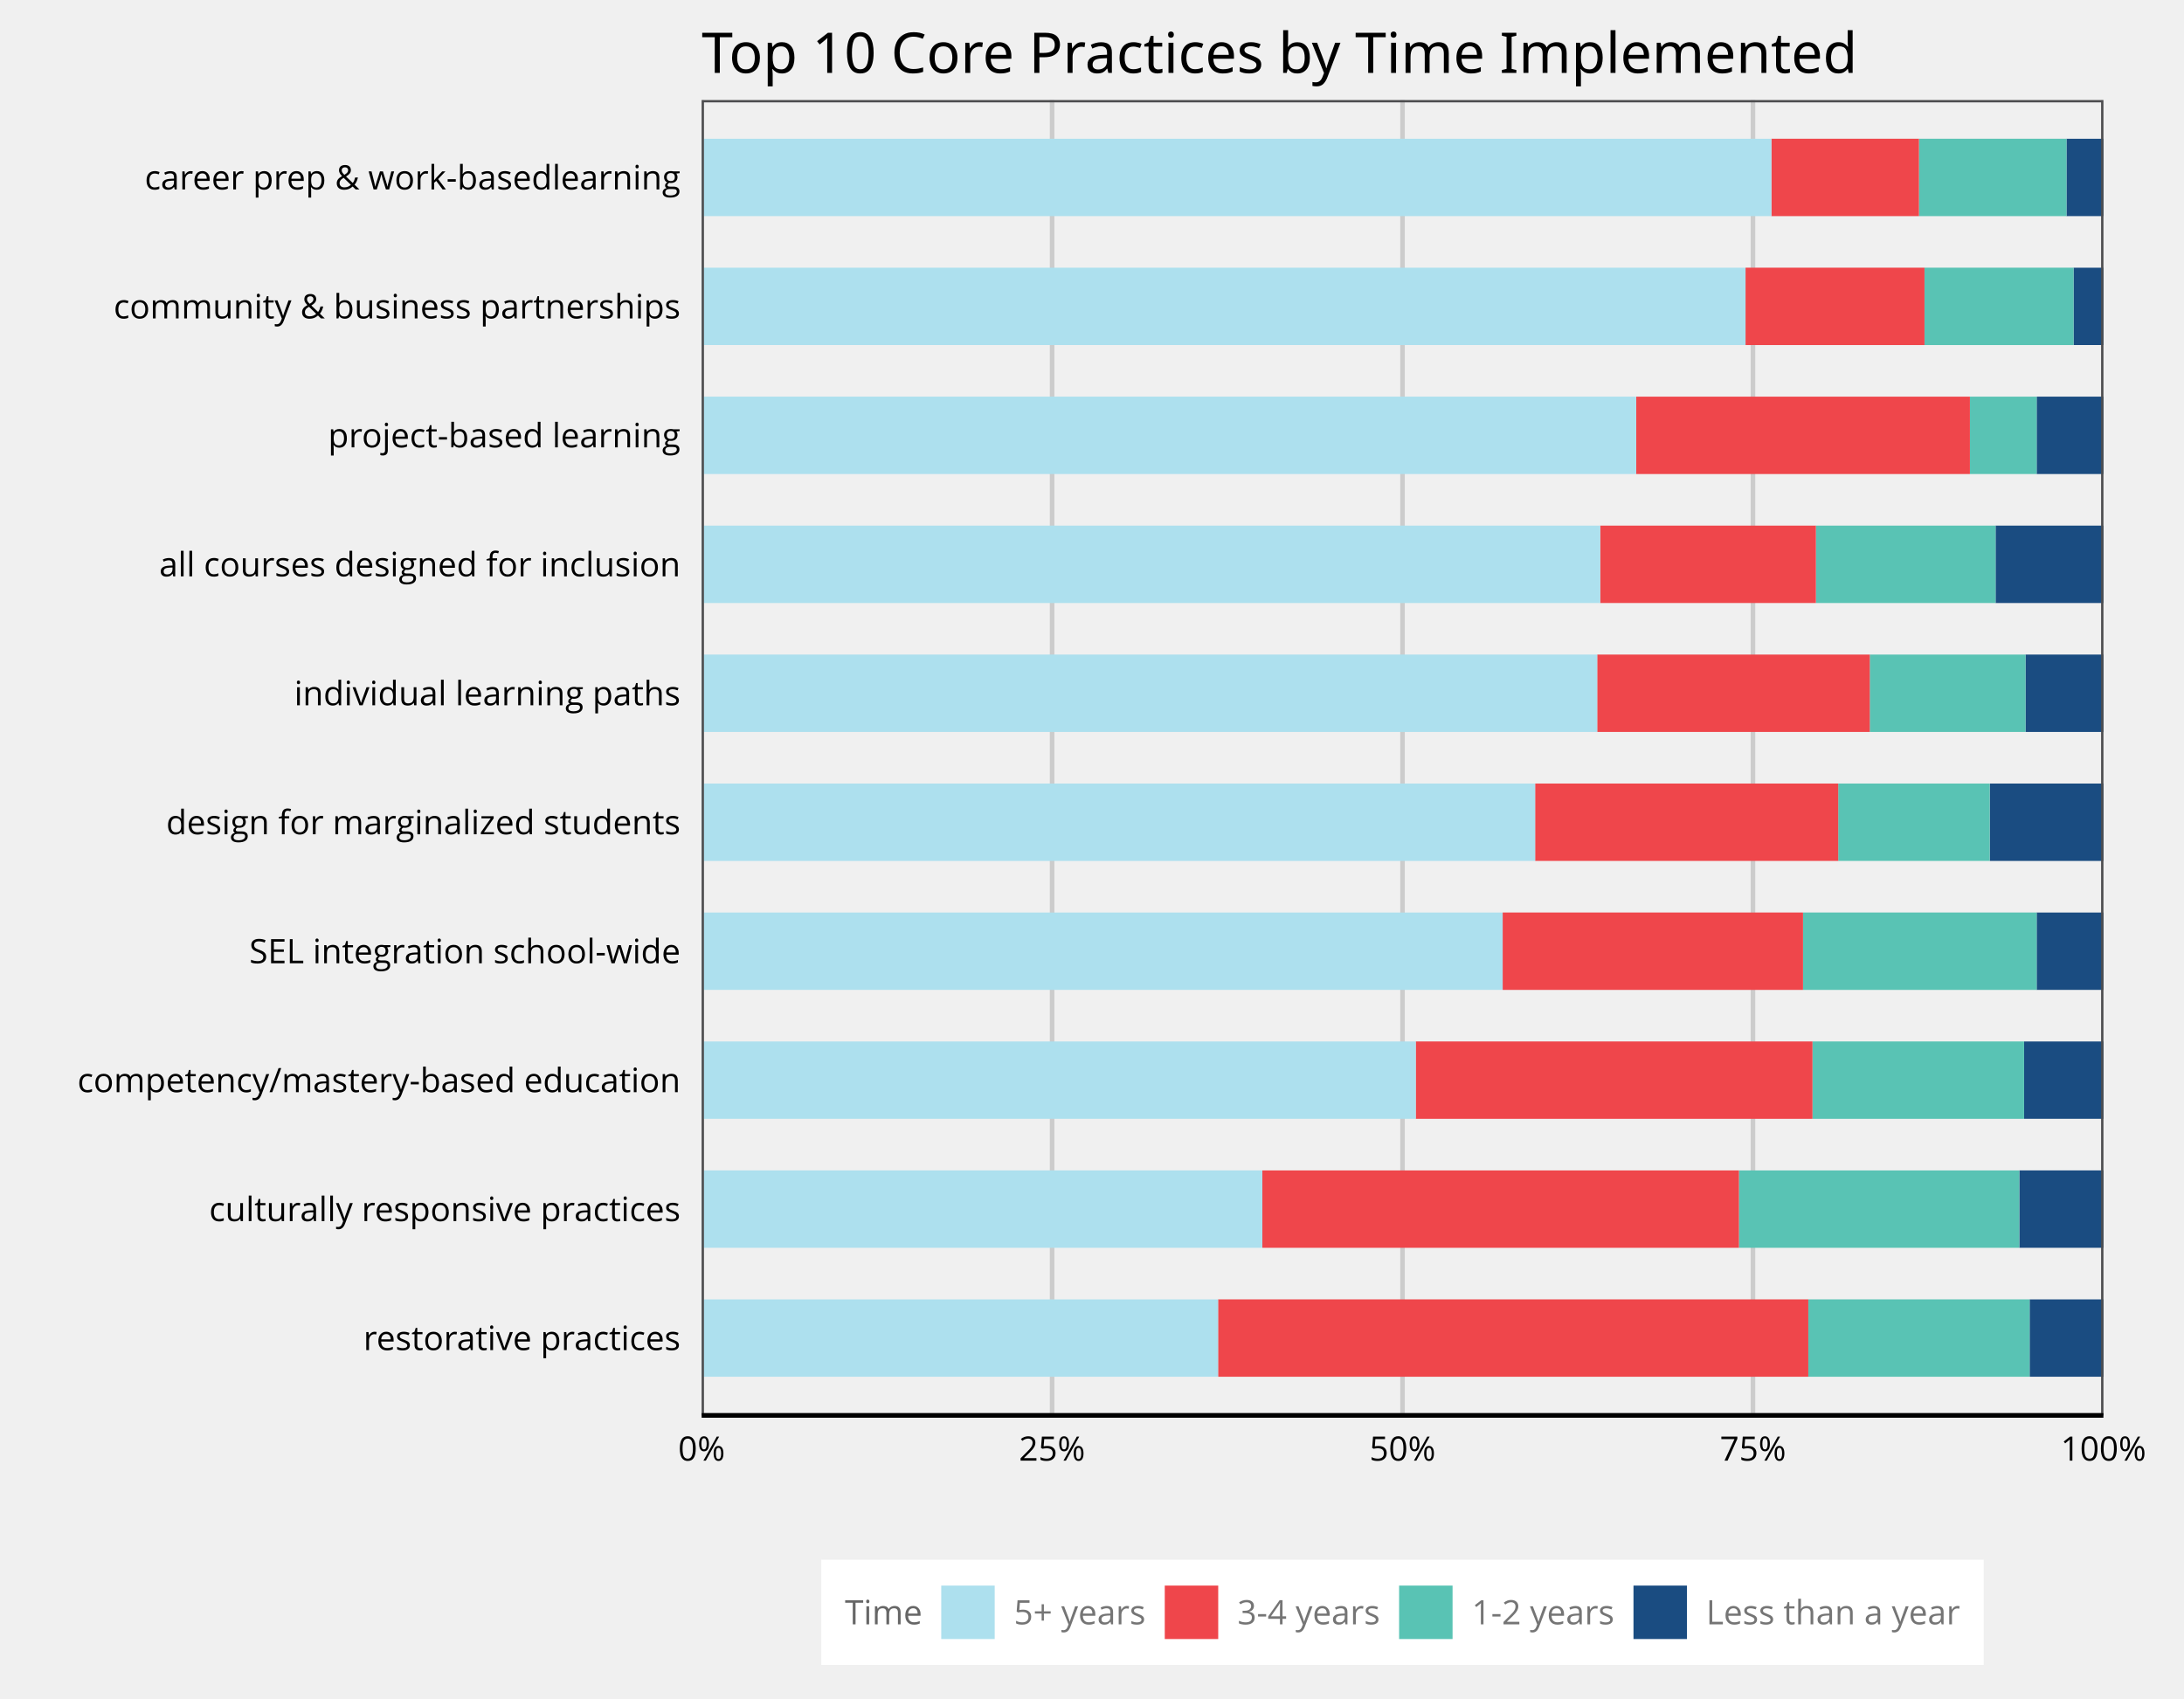
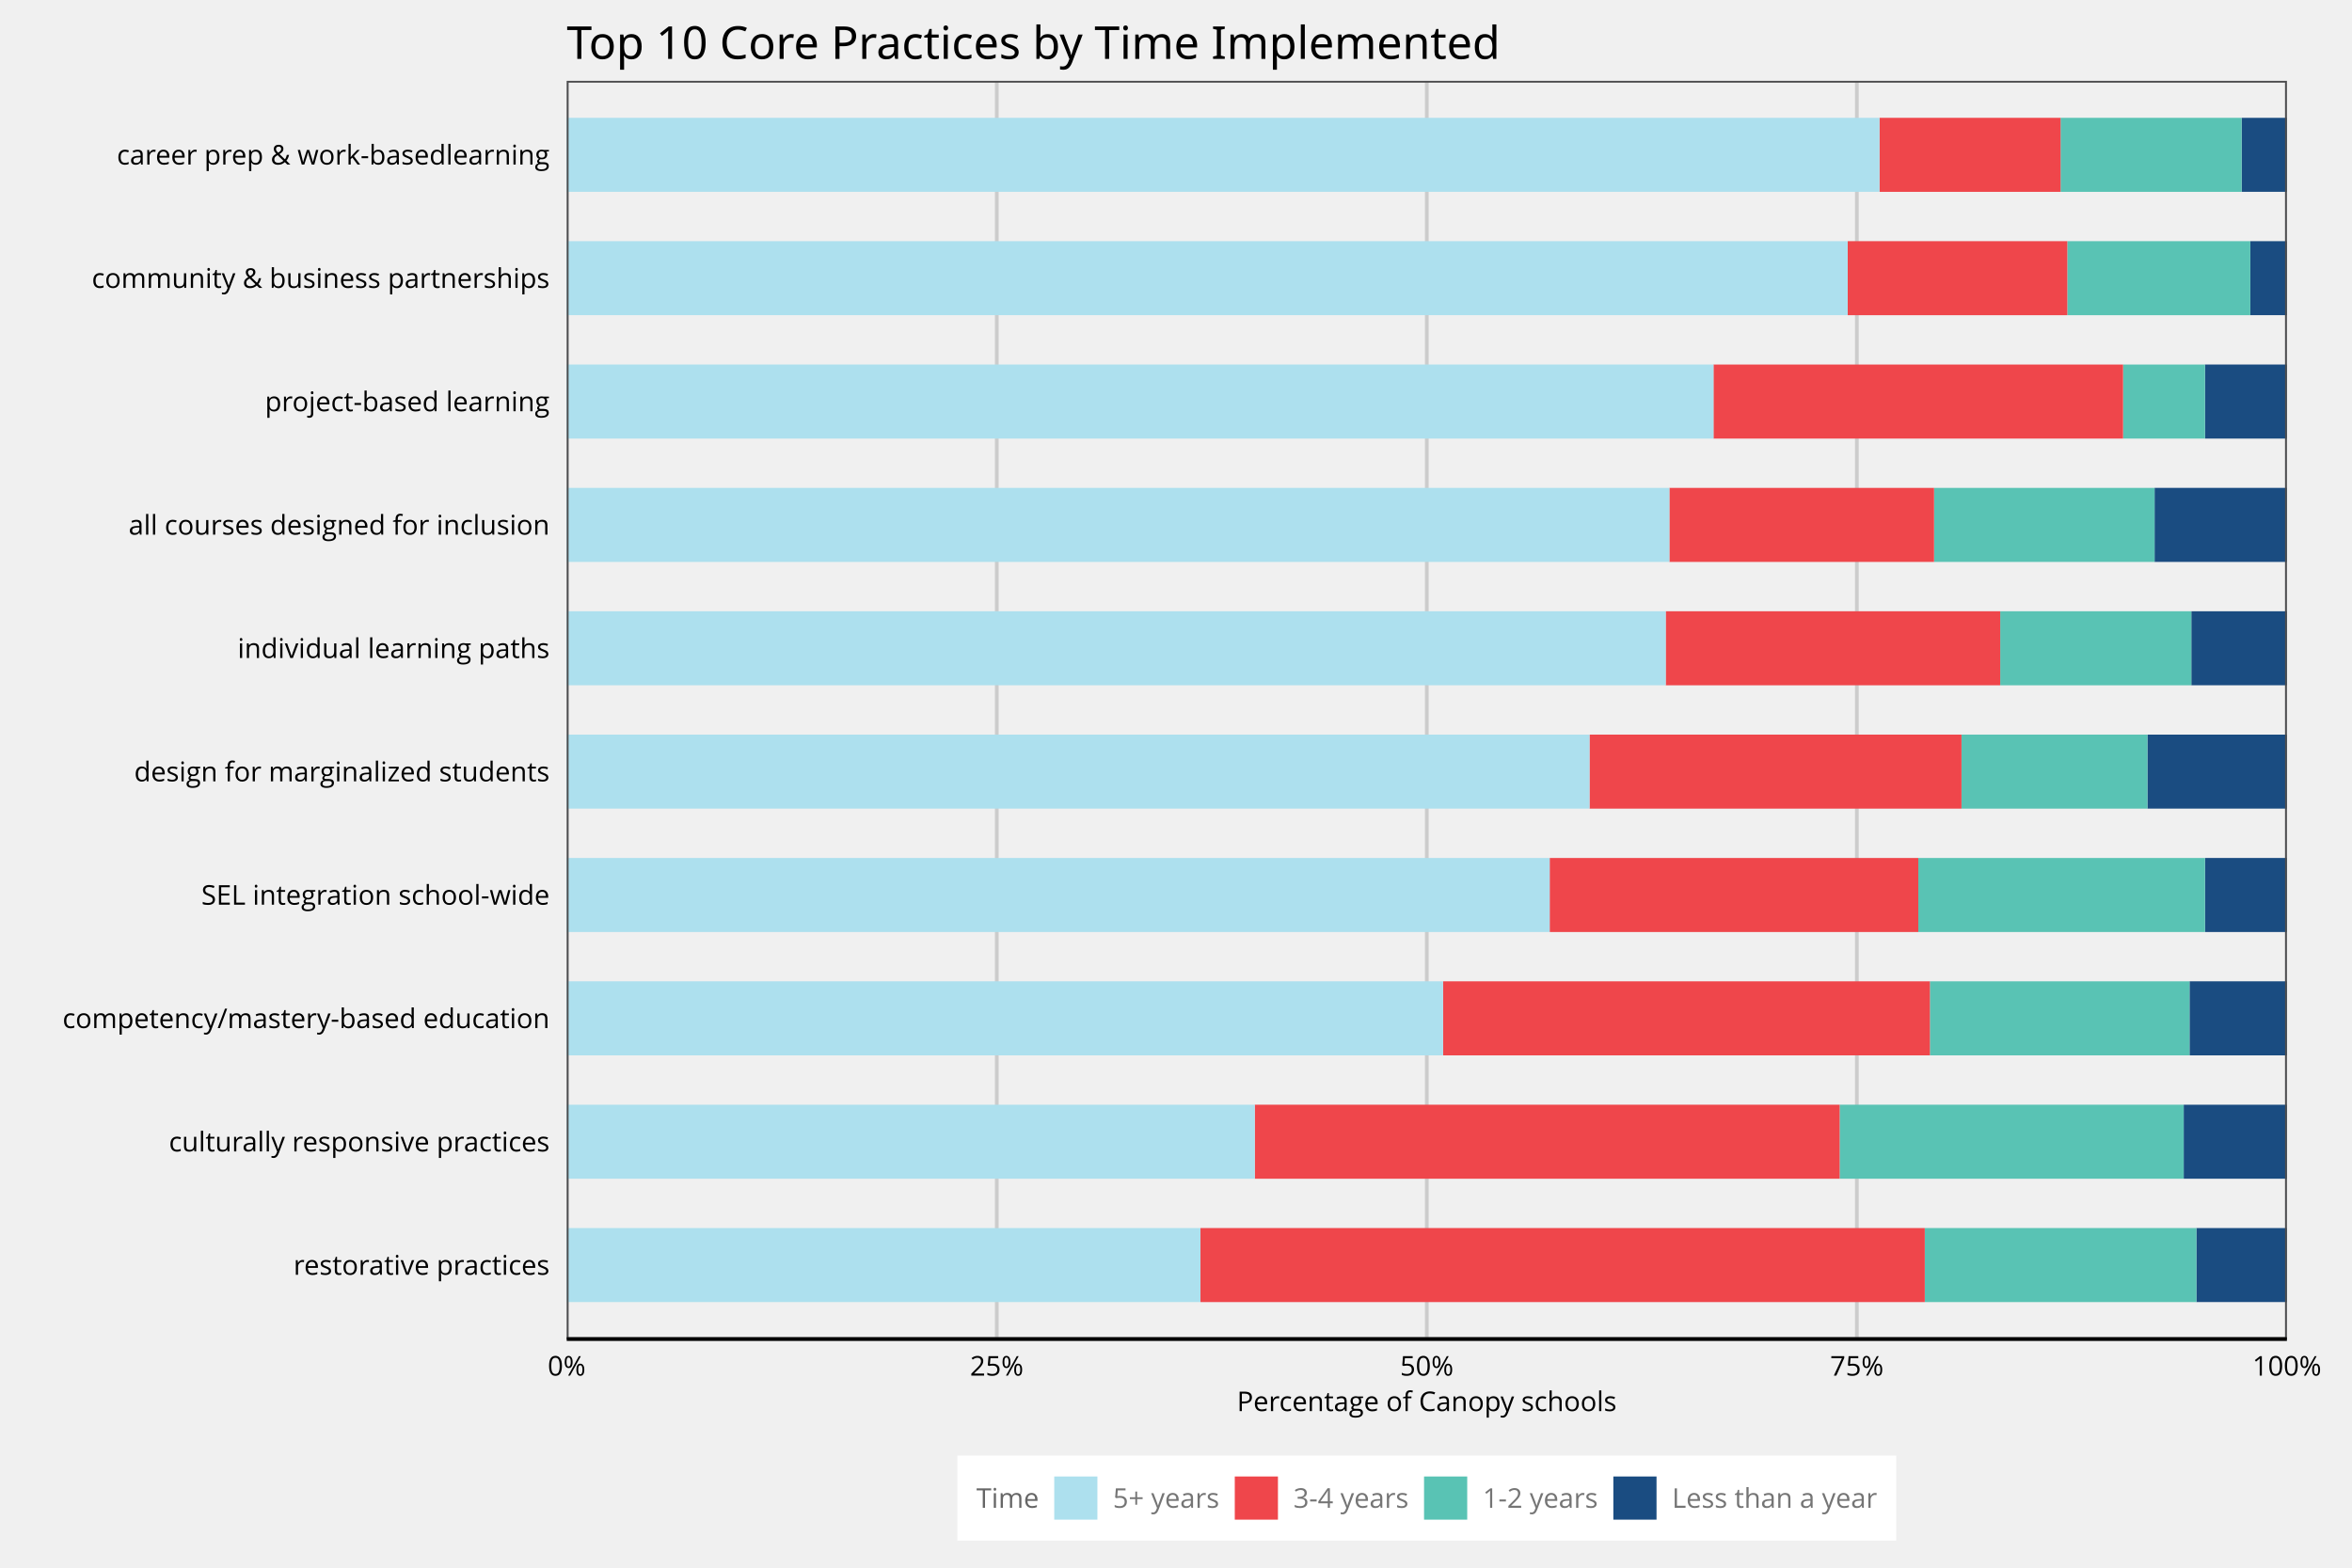
- <svg xmlns="http://www.w3.org/2000/svg" class="svglite" width="648.00pt" height="504.00pt" viewBox="0 0 648.00 504.00">
+ <svg xmlns="http://www.w3.org/2000/svg" class="svglite" width="864.00pt" height="576.00pt" viewBox="0 0 864.00 576.00">
  <defs>
    <style type="text/css">
    .svglite line, .svglite polyline, .svglite polygon, .svglite path, .svglite rect, .svglite circle {
      fill: none;
      stroke: #000000;
      stroke-linecap: round;
      stroke-linejoin: round;
      stroke-miterlimit: 10.00;
    }
    .svglite text {
      white-space: pre;
    }
  </style>
  </defs>
  <rect width="100%" height="100%" style="stroke: none; fill: none;" />
  <defs>
-     <clipPath id="cpMC4wMHw2NDguMDB8MC4wMHw1MDQuMDA=">
-       <rect x="0.00" y="0.00" width="648.00" height="504.00" />
+     <clipPath id="cpMC4wMHw4NjQuMDB8MC4wMHw1NzYuMDA=">
+       <rect x="0.00" y="0.00" width="864.00" height="576.00" />
    </clipPath>
  </defs>
-   <g clip-path="url(#cpMC4wMHw2NDguMDB8MC4wMHw1MDQuMDA=)">
+   <g clip-path="url(#cpMC4wMHw4NjQuMDB8MC4wMHw1NzYuMDA=)">
</g>
  <defs>
-     <clipPath id="cpMjA4LjE4fDYyNC4wOXwyOS42OXw0MjAuMDA=">
-       <rect x="208.18" y="29.69" width="415.91" height="390.32" />
+     <clipPath id="cpMjA4LjE4fDg0MC4wOXwyOS42OXw0OTIuMDA=">
+       <rect x="208.18" y="29.69" width="631.91" height="462.32" />
    </clipPath>
  </defs>
-   <g clip-path="url(#cpMjA4LjE4fDYyNC4wOXwyOS42OXw0MjAuMDA=)">
-     <rect x="208.18" y="29.69" width="415.91" height="390.32" style="stroke-width: 1.36; stroke: none;" />
-     <polyline points="208.18,420.00 208.18,29.69 " style="stroke-width: 1.36; stroke: #CCCCCC; stroke-linecap: butt;" />
-     <polyline points="312.16,420.00 312.16,29.69 " style="stroke-width: 1.36; stroke: #CCCCCC; stroke-linecap: butt;" />
-     <polyline points="416.13,420.00 416.13,29.69 " style="stroke-width: 1.36; stroke: #CCCCCC; stroke-linecap: butt;" />
-     <polyline points="520.11,420.00 520.11,29.69 " style="stroke-width: 1.36; stroke: #CCCCCC; stroke-linecap: butt;" />
-     <polyline points="624.09,420.00 624.09,29.69 " style="stroke-width: 1.36; stroke: #CCCCCC; stroke-linecap: butt;" />
-     <rect x="604.28" y="117.70" width="19.81" height="22.96" style="stroke-width: 1.07; stroke: none; stroke-linecap: butt; stroke-linejoin: miter; fill: #1A4C81;" />
-     <rect x="584.48" y="117.70" width="19.81" height="22.96" style="stroke-width: 1.07; stroke: none; stroke-linecap: butt; stroke-linejoin: miter; fill: #59C3B4;" />
-     <rect x="485.45" y="117.70" width="99.03" height="22.96" style="stroke-width: 1.07; stroke: none; stroke-linecap: butt; stroke-linejoin: miter; fill: #EF464B;" />
-     <rect x="208.18" y="117.70" width="277.27" height="22.96" style="stroke-width: 1.07; stroke: none; stroke-linecap: butt; stroke-linejoin: miter; fill: #ADE0EE;" />
-     <rect x="600.55" y="309.03" width="23.54" height="22.96" style="stroke-width: 1.07; stroke: none; stroke-linecap: butt; stroke-linejoin: miter; fill: #1A4C81;" />
-     <rect x="537.77" y="309.03" width="62.78" height="22.96" style="stroke-width: 1.07; stroke: none; stroke-linecap: butt; stroke-linejoin: miter; fill: #59C3B4;" />
-     <rect x="420.06" y="309.03" width="117.71" height="22.96" style="stroke-width: 1.07; stroke: none; stroke-linecap: butt; stroke-linejoin: miter; fill: #EF464B;" />
-     <rect x="208.18" y="309.03" width="211.88" height="22.96" style="stroke-width: 1.07; stroke: none; stroke-linecap: butt; stroke-linejoin: miter; fill: #ADE0EE;" />
-     <rect x="599.14" y="347.30" width="24.95" height="22.96" style="stroke-width: 1.07; stroke: none; stroke-linecap: butt; stroke-linejoin: miter; fill: #1A4C81;" />
-     <rect x="515.95" y="347.30" width="83.18" height="22.96" style="stroke-width: 1.07; stroke: none; stroke-linecap: butt; stroke-linejoin: miter; fill: #59C3B4;" />
-     <rect x="374.54" y="347.30" width="141.41" height="22.96" style="stroke-width: 1.07; stroke: none; stroke-linecap: butt; stroke-linejoin: miter; fill: #EF464B;" />
-     <rect x="208.18" y="347.30" width="166.36" height="22.96" style="stroke-width: 1.07; stroke: none; stroke-linecap: butt; stroke-linejoin: miter; fill: #ADE0EE;" />
-     <rect x="615.24" y="79.43" width="8.85" height="22.96" style="stroke-width: 1.07; stroke: none; stroke-linecap: butt; stroke-linejoin: miter; fill: #1A4C81;" />
-     <rect x="570.99" y="79.43" width="44.25" height="22.96" style="stroke-width: 1.07; stroke: none; stroke-linecap: butt; stroke-linejoin: miter; fill: #59C3B4;" />
-     <rect x="517.90" y="79.43" width="53.10" height="22.96" style="stroke-width: 1.07; stroke: none; stroke-linecap: butt; stroke-linejoin: miter; fill: #EF464B;" />
-     <rect x="208.18" y="79.43" width="309.72" height="22.96" style="stroke-width: 1.07; stroke: none; stroke-linecap: butt; stroke-linejoin: miter; fill: #ADE0EE;" />
-     <rect x="604.28" y="270.77" width="19.81" height="22.96" style="stroke-width: 1.07; stroke: none; stroke-linecap: butt; stroke-linejoin: miter; fill: #1A4C81;" />
-     <rect x="534.97" y="270.77" width="69.32" height="22.96" style="stroke-width: 1.07; stroke: none; stroke-linecap: butt; stroke-linejoin: miter; fill: #59C3B4;" />
-     <rect x="445.84" y="270.77" width="89.12" height="22.96" style="stroke-width: 1.07; stroke: none; stroke-linecap: butt; stroke-linejoin: miter; fill: #EF464B;" />
-     <rect x="208.18" y="270.77" width="237.66" height="22.96" style="stroke-width: 1.07; stroke: none; stroke-linecap: butt; stroke-linejoin: miter; fill: #ADE0EE;" />
-     <rect x="592.10" y="155.97" width="31.99" height="22.96" style="stroke-width: 1.07; stroke: none; stroke-linecap: butt; stroke-linejoin: miter; fill: #1A4C81;" />
-     <rect x="538.77" y="155.97" width="53.32" height="22.96" style="stroke-width: 1.07; stroke: none; stroke-linecap: butt; stroke-linejoin: miter; fill: #59C3B4;" />
-     <rect x="474.79" y="155.97" width="63.99" height="22.96" style="stroke-width: 1.07; stroke: none; stroke-linecap: butt; stroke-linejoin: miter; fill: #EF464B;" />
-     <rect x="208.18" y="155.97" width="266.61" height="22.96" style="stroke-width: 1.07; stroke: none; stroke-linecap: butt; stroke-linejoin: miter; fill: #ADE0EE;" />
-     <rect x="613.14" y="41.17" width="10.95" height="22.96" style="stroke-width: 1.07; stroke: none; stroke-linecap: butt; stroke-linejoin: miter; fill: #1A4C81;" />
-     <rect x="569.36" y="41.17" width="43.78" height="22.96" style="stroke-width: 1.07; stroke: none; stroke-linecap: butt; stroke-linejoin: miter; fill: #59C3B4;" />
-     <rect x="525.58" y="41.17" width="43.78" height="22.96" style="stroke-width: 1.07; stroke: none; stroke-linecap: butt; stroke-linejoin: miter; fill: #EF464B;" />
-     <rect x="208.18" y="41.17" width="317.41" height="22.96" style="stroke-width: 1.07; stroke: none; stroke-linecap: butt; stroke-linejoin: miter; fill: #ADE0EE;" />
-     <rect x="602.20" y="385.56" width="21.89" height="22.96" style="stroke-width: 1.07; stroke: none; stroke-linecap: butt; stroke-linejoin: miter; fill: #1A4C81;" />
-     <rect x="536.53" y="385.56" width="65.67" height="22.96" style="stroke-width: 1.07; stroke: none; stroke-linecap: butt; stroke-linejoin: miter; fill: #59C3B4;" />
-     <rect x="361.41" y="385.56" width="175.12" height="22.96" style="stroke-width: 1.07; stroke: none; stroke-linecap: butt; stroke-linejoin: miter; fill: #EF464B;" />
-     <rect x="208.18" y="385.56" width="153.23" height="22.96" style="stroke-width: 1.07; stroke: none; stroke-linecap: butt; stroke-linejoin: miter; fill: #ADE0EE;" />
-     <rect x="590.37" y="232.50" width="33.72" height="22.96" style="stroke-width: 1.07; stroke: none; stroke-linecap: butt; stroke-linejoin: miter; fill: #1A4C81;" />
-     <rect x="545.40" y="232.50" width="44.96" height="22.96" style="stroke-width: 1.07; stroke: none; stroke-linecap: butt; stroke-linejoin: miter; fill: #59C3B4;" />
-     <rect x="455.48" y="232.50" width="89.93" height="22.96" style="stroke-width: 1.07; stroke: none; stroke-linecap: butt; stroke-linejoin: miter; fill: #EF464B;" />
-     <rect x="208.18" y="232.50" width="247.30" height="22.96" style="stroke-width: 1.07; stroke: none; stroke-linecap: butt; stroke-linejoin: miter; fill: #ADE0EE;" />
-     <rect x="600.98" y="194.23" width="23.11" height="22.96" style="stroke-width: 1.07; stroke: none; stroke-linecap: butt; stroke-linejoin: miter; fill: #1A4C81;" />
-     <rect x="554.77" y="194.23" width="46.21" height="22.96" style="stroke-width: 1.07; stroke: none; stroke-linecap: butt; stroke-linejoin: miter; fill: #59C3B4;" />
-     <rect x="473.90" y="194.23" width="80.87" height="22.96" style="stroke-width: 1.07; stroke: none; stroke-linecap: butt; stroke-linejoin: miter; fill: #EF464B;" />
-     <rect x="208.18" y="194.23" width="265.72" height="22.96" style="stroke-width: 1.07; stroke: none; stroke-linecap: butt; stroke-linejoin: miter; fill: #ADE0EE;" />
-     <rect x="208.18" y="29.69" width="415.91" height="390.32" style="stroke-width: 1.36; stroke: #4D4D4F;" />
+   <g clip-path="url(#cpMjA4LjE4fDg0MC4wOXwyOS42OXw0OTIuMDA=)">
+     <rect x="208.18" y="29.69" width="631.91" height="462.32" style="stroke-width: 1.36; stroke: none;" />
+     <polyline points="208.18,492.00 208.18,29.69 " style="stroke-width: 1.36; stroke: #CCCCCC; stroke-linecap: butt;" />
+     <polyline points="366.16,492.00 366.16,29.69 " style="stroke-width: 1.36; stroke: #CCCCCC; stroke-linecap: butt;" />
+     <polyline points="524.13,492.00 524.13,29.69 " style="stroke-width: 1.36; stroke: #CCCCCC; stroke-linecap: butt;" />
+     <polyline points="682.11,492.00 682.11,29.69 " style="stroke-width: 1.36; stroke: #CCCCCC; stroke-linecap: butt;" />
+     <polyline points="840.09,492.00 840.09,29.69 " style="stroke-width: 1.36; stroke: #CCCCCC; stroke-linecap: butt;" />
+     <rect x="810.00" y="133.94" width="30.09" height="27.20" style="stroke-width: 1.07; stroke: none; stroke-linecap: butt; stroke-linejoin: miter; fill: #1A4C81;" />
+     <rect x="779.91" y="133.94" width="30.09" height="27.20" style="stroke-width: 1.07; stroke: none; stroke-linecap: butt; stroke-linejoin: miter; fill: #59C3B4;" />
+     <rect x="629.45" y="133.94" width="150.45" height="27.20" style="stroke-width: 1.07; stroke: none; stroke-linecap: butt; stroke-linejoin: miter; fill: #EF464B;" />
+     <rect x="208.18" y="133.94" width="421.27" height="27.20" style="stroke-width: 1.07; stroke: none; stroke-linecap: butt; stroke-linejoin: miter; fill: #ADE0EE;" />
+     <rect x="804.32" y="360.56" width="35.77" height="27.20" style="stroke-width: 1.07; stroke: none; stroke-linecap: butt; stroke-linejoin: miter; fill: #1A4C81;" />
+     <rect x="708.94" y="360.56" width="95.38" height="27.20" style="stroke-width: 1.07; stroke: none; stroke-linecap: butt; stroke-linejoin: miter; fill: #59C3B4;" />
+     <rect x="530.10" y="360.56" width="178.84" height="27.20" style="stroke-width: 1.07; stroke: none; stroke-linecap: butt; stroke-linejoin: miter; fill: #EF464B;" />
+     <rect x="208.18" y="360.56" width="321.92" height="27.20" style="stroke-width: 1.07; stroke: none; stroke-linecap: butt; stroke-linejoin: miter; fill: #ADE0EE;" />
+     <rect x="802.18" y="405.89" width="37.91" height="27.20" style="stroke-width: 1.07; stroke: none; stroke-linecap: butt; stroke-linejoin: miter; fill: #1A4C81;" />
+     <rect x="675.79" y="405.89" width="126.38" height="27.20" style="stroke-width: 1.07; stroke: none; stroke-linecap: butt; stroke-linejoin: miter; fill: #59C3B4;" />
+     <rect x="460.94" y="405.89" width="214.85" height="27.20" style="stroke-width: 1.07; stroke: none; stroke-linecap: butt; stroke-linejoin: miter; fill: #EF464B;" />
+     <rect x="208.18" y="405.89" width="252.76" height="27.20" style="stroke-width: 1.07; stroke: none; stroke-linecap: butt; stroke-linejoin: miter; fill: #ADE0EE;" />
+     <rect x="826.64" y="88.61" width="13.44" height="27.20" style="stroke-width: 1.07; stroke: none; stroke-linecap: butt; stroke-linejoin: miter; fill: #1A4C81;" />
+     <rect x="759.42" y="88.61" width="67.22" height="27.20" style="stroke-width: 1.07; stroke: none; stroke-linecap: butt; stroke-linejoin: miter; fill: #59C3B4;" />
+     <rect x="678.75" y="88.61" width="80.67" height="27.20" style="stroke-width: 1.07; stroke: none; stroke-linecap: butt; stroke-linejoin: miter; fill: #EF464B;" />
+     <rect x="208.18" y="88.61" width="470.57" height="27.20" style="stroke-width: 1.07; stroke: none; stroke-linecap: butt; stroke-linejoin: miter; fill: #ADE0EE;" />
+     <rect x="810.00" y="315.24" width="30.09" height="27.20" style="stroke-width: 1.07; stroke: none; stroke-linecap: butt; stroke-linejoin: miter; fill: #1A4C81;" />
+     <rect x="704.68" y="315.24" width="105.32" height="27.20" style="stroke-width: 1.07; stroke: none; stroke-linecap: butt; stroke-linejoin: miter; fill: #59C3B4;" />
+     <rect x="569.27" y="315.24" width="135.41" height="27.20" style="stroke-width: 1.07; stroke: none; stroke-linecap: butt; stroke-linejoin: miter; fill: #EF464B;" />
+     <rect x="208.18" y="315.24" width="361.09" height="27.20" style="stroke-width: 1.07; stroke: none; stroke-linecap: butt; stroke-linejoin: miter; fill: #ADE0EE;" />
+     <rect x="791.48" y="179.26" width="48.61" height="27.20" style="stroke-width: 1.07; stroke: none; stroke-linecap: butt; stroke-linejoin: miter; fill: #1A4C81;" />
+     <rect x="710.47" y="179.26" width="81.01" height="27.20" style="stroke-width: 1.07; stroke: none; stroke-linecap: butt; stroke-linejoin: miter; fill: #59C3B4;" />
+     <rect x="613.25" y="179.26" width="97.22" height="27.20" style="stroke-width: 1.07; stroke: none; stroke-linecap: butt; stroke-linejoin: miter; fill: #EF464B;" />
+     <rect x="208.18" y="179.26" width="405.07" height="27.20" style="stroke-width: 1.07; stroke: none; stroke-linecap: butt; stroke-linejoin: miter; fill: #ADE0EE;" />
+     <rect x="823.46" y="43.29" width="16.63" height="27.20" style="stroke-width: 1.07; stroke: none; stroke-linecap: butt; stroke-linejoin: miter; fill: #1A4C81;" />
+     <rect x="756.94" y="43.29" width="66.52" height="27.20" style="stroke-width: 1.07; stroke: none; stroke-linecap: butt; stroke-linejoin: miter; fill: #59C3B4;" />
+     <rect x="690.43" y="43.29" width="66.52" height="27.20" style="stroke-width: 1.07; stroke: none; stroke-linecap: butt; stroke-linejoin: miter; fill: #EF464B;" />
+     <rect x="208.18" y="43.29" width="482.25" height="27.20" style="stroke-width: 1.07; stroke: none; stroke-linecap: butt; stroke-linejoin: miter; fill: #ADE0EE;" />
+     <rect x="806.83" y="451.21" width="33.26" height="27.20" style="stroke-width: 1.07; stroke: none; stroke-linecap: butt; stroke-linejoin: miter; fill: #1A4C81;" />
+     <rect x="707.06" y="451.21" width="99.78" height="27.20" style="stroke-width: 1.07; stroke: none; stroke-linecap: butt; stroke-linejoin: miter; fill: #59C3B4;" />
+     <rect x="440.99" y="451.21" width="266.07" height="27.20" style="stroke-width: 1.07; stroke: none; stroke-linecap: butt; stroke-linejoin: miter; fill: #EF464B;" />
+     <rect x="208.18" y="451.21" width="232.81" height="27.20" style="stroke-width: 1.07; stroke: none; stroke-linecap: butt; stroke-linejoin: miter; fill: #ADE0EE;" />
+     <rect x="788.85" y="269.91" width="51.24" height="27.20" style="stroke-width: 1.07; stroke: none; stroke-linecap: butt; stroke-linejoin: miter; fill: #1A4C81;" />
+     <rect x="720.54" y="269.91" width="68.31" height="27.20" style="stroke-width: 1.07; stroke: none; stroke-linecap: butt; stroke-linejoin: miter; fill: #59C3B4;" />
+     <rect x="583.91" y="269.91" width="136.63" height="27.20" style="stroke-width: 1.07; stroke: none; stroke-linecap: butt; stroke-linejoin: miter; fill: #EF464B;" />
+     <rect x="208.18" y="269.91" width="375.73" height="27.20" style="stroke-width: 1.07; stroke: none; stroke-linecap: butt; stroke-linejoin: miter; fill: #ADE0EE;" />
+     <rect x="804.98" y="224.59" width="35.11" height="27.20" style="stroke-width: 1.07; stroke: none; stroke-linecap: butt; stroke-linejoin: miter; fill: #1A4C81;" />
+     <rect x="734.77" y="224.59" width="70.21" height="27.20" style="stroke-width: 1.07; stroke: none; stroke-linecap: butt; stroke-linejoin: miter; fill: #59C3B4;" />
+     <rect x="611.90" y="224.59" width="122.87" height="27.20" style="stroke-width: 1.07; stroke: none; stroke-linecap: butt; stroke-linejoin: miter; fill: #EF464B;" />
+     <rect x="208.18" y="224.59" width="403.72" height="27.20" style="stroke-width: 1.07; stroke: none; stroke-linecap: butt; stroke-linejoin: miter; fill: #ADE0EE;" />
+     <rect x="208.18" y="29.69" width="631.91" height="462.32" style="stroke-width: 1.36; stroke: #4D4D4F;" />
  </g>
-   <g clip-path="url(#cpMC4wMHw2NDguMDB8MC4wMHw1MDQuMDA=)">
-     <text x="201.90" y="400.62" text-anchor="end" style="font-size: 10.00px; font-family: &quot;Open Sans&quot;;" textLength="94.82px" lengthAdjust="spacingAndGlyphs">restorative practices</text>
-     <text x="201.90" y="362.35" text-anchor="end" style="font-size: 10.00px; font-family: &quot;Open Sans&quot;;" textLength="140.53px" lengthAdjust="spacingAndGlyphs">culturally responsive practices</text>
-     <text x="201.90" y="324.08" text-anchor="end" style="font-size: 10.00px; font-family: &quot;Open Sans&quot;;" textLength="178.91px" lengthAdjust="spacingAndGlyphs">competency/mastery-based education</text>
-     <text x="201.90" y="285.82" text-anchor="end" style="font-size: 10.00px; font-family: &quot;Open Sans&quot;;" textLength="128.11px" lengthAdjust="spacingAndGlyphs">SEL integration school-wide</text>
-     <text x="201.90" y="247.55" text-anchor="end" style="font-size: 10.00px; font-family: &quot;Open Sans&quot;;" textLength="152.56px" lengthAdjust="spacingAndGlyphs">design for marginalized students</text>
-     <text x="201.90" y="209.28" text-anchor="end" style="font-size: 10.00px; font-family: &quot;Open Sans&quot;;" textLength="114.53px" lengthAdjust="spacingAndGlyphs">individual learning paths</text>
-     <text x="201.90" y="171.02" text-anchor="end" style="font-size: 10.00px; font-family: &quot;Open Sans&quot;;" textLength="154.55px" lengthAdjust="spacingAndGlyphs">all courses designed for inclusion</text>
-     <text x="201.90" y="132.75" text-anchor="end" style="font-size: 10.00px; font-family: &quot;Open Sans&quot;;" textLength="104.74px" lengthAdjust="spacingAndGlyphs">project-based learning</text>
-     <text x="201.90" y="94.49" text-anchor="end" style="font-size: 10.00px; font-family: &quot;Open Sans&quot;;" textLength="168.10px" lengthAdjust="spacingAndGlyphs">community &amp; business partnerships</text>
-     <text x="201.90" y="56.22" text-anchor="end" style="font-size: 10.00px; font-family: &quot;Open Sans&quot;;" textLength="159.31px" lengthAdjust="spacingAndGlyphs">career prep &amp; work-basedlearning</text>
-     <polyline points="208.18,420.00 624.09,420.00 " style="stroke-width: 1.36; stroke-linecap: butt;" />
-     <text x="208.18" y="433.42" text-anchor="middle" style="font-size: 10.00px; font-family: &quot;Open Sans&quot;;" textLength="13.98px" lengthAdjust="spacingAndGlyphs">0%</text>
-     <text x="312.16" y="433.42" text-anchor="middle" style="font-size: 10.00px; font-family: &quot;Open Sans&quot;;" textLength="19.70px" lengthAdjust="spacingAndGlyphs">25%</text>
-     <text x="416.13" y="433.42" text-anchor="middle" style="font-size: 10.00px; font-family: &quot;Open Sans&quot;;" textLength="19.70px" lengthAdjust="spacingAndGlyphs">50%</text>
-     <text x="520.11" y="433.42" text-anchor="middle" style="font-size: 10.00px; font-family: &quot;Open Sans&quot;;" textLength="19.70px" lengthAdjust="spacingAndGlyphs">75%</text>
-     <text x="624.09" y="433.42" text-anchor="middle" style="font-size: 10.00px; font-family: &quot;Open Sans&quot;;" textLength="25.42px" lengthAdjust="spacingAndGlyphs">100%</text>
-     <rect x="243.69" y="462.81" width="344.88" height="31.23" style="stroke-width: 1.36; stroke: none; fill: #FFFFFF;" />
-     <text x="250.67" y="481.99" style="font-size: 10.00px;fill: #666666; font-family: &quot;Open Sans&quot;;" textLength="22.91px" lengthAdjust="spacingAndGlyphs">Time</text>
-     <rect x="278.56" y="469.78" width="17.28" height="17.28" style="stroke-width: 1.36; stroke: none; fill: #FFFFFF;" />
-     <rect x="279.27" y="470.49" width="15.86" height="15.86" style="stroke-width: 1.07; stroke: none; stroke-linecap: butt; stroke-linejoin: miter; fill: #ADE0EE;" />
-     <rect x="344.88" y="469.78" width="17.28" height="17.28" style="stroke-width: 1.36; stroke: none; fill: #FFFFFF;" />
-     <rect x="345.59" y="470.49" width="15.86" height="15.86" style="stroke-width: 1.07; stroke: none; stroke-linecap: butt; stroke-linejoin: miter; fill: #EF464B;" />
-     <rect x="414.41" y="469.78" width="17.28" height="17.28" style="stroke-width: 1.36; stroke: none; fill: #FFFFFF;" />
-     <rect x="415.12" y="470.49" width="15.86" height="15.86" style="stroke-width: 1.07; stroke: none; stroke-linecap: butt; stroke-linejoin: miter; fill: #59C3B4;" />
-     <rect x="483.95" y="469.78" width="17.28" height="17.28" style="stroke-width: 1.36; stroke: none; fill: #FFFFFF;" />
-     <rect x="484.66" y="470.49" width="15.86" height="15.86" style="stroke-width: 1.07; stroke: none; stroke-linecap: butt; stroke-linejoin: miter; fill: #1A4C81;" />
-     <text x="300.82" y="481.99" style="font-size: 10.00px;fill: #757575; font-family: &quot;Open Sans&quot;;" textLength="39.07px" lengthAdjust="spacingAndGlyphs">5+ years</text>
-     <text x="367.14" y="481.99" style="font-size: 10.00px;fill: #757575; font-family: &quot;Open Sans&quot;;" textLength="42.29px" lengthAdjust="spacingAndGlyphs">3-4 years</text>
-     <text x="436.67" y="481.99" style="font-size: 10.00px;fill: #757575; font-family: &quot;Open Sans&quot;;" textLength="42.29px" lengthAdjust="spacingAndGlyphs">1-2 years</text>
-     <text x="506.21" y="481.99" style="font-size: 10.00px;fill: #757575; font-family: &quot;Open Sans&quot;;" textLength="75.39px" lengthAdjust="spacingAndGlyphs">Less than a year</text>
+   <g clip-path="url(#cpMC4wMHw4NjQuMDB8MC4wMHw1NzYuMDA=)">
+     <text x="201.90" y="468.38" text-anchor="end" style="font-size: 10.00px; font-family: &quot;Open Sans&quot;;" textLength="94.82px" lengthAdjust="spacingAndGlyphs">restorative practices</text>
+     <text x="201.90" y="423.06" text-anchor="end" style="font-size: 10.00px; font-family: &quot;Open Sans&quot;;" textLength="140.53px" lengthAdjust="spacingAndGlyphs">culturally responsive practices</text>
+     <text x="201.90" y="377.73" text-anchor="end" style="font-size: 10.00px; font-family: &quot;Open Sans&quot;;" textLength="178.91px" lengthAdjust="spacingAndGlyphs">competency/mastery-based education</text>
+     <text x="201.90" y="332.40" text-anchor="end" style="font-size: 10.00px; font-family: &quot;Open Sans&quot;;" textLength="128.11px" lengthAdjust="spacingAndGlyphs">SEL integration school-wide</text>
+     <text x="201.90" y="287.08" text-anchor="end" style="font-size: 10.00px; font-family: &quot;Open Sans&quot;;" textLength="152.56px" lengthAdjust="spacingAndGlyphs">design for marginalized students</text>
+     <text x="201.90" y="241.75" text-anchor="end" style="font-size: 10.00px; font-family: &quot;Open Sans&quot;;" textLength="114.53px" lengthAdjust="spacingAndGlyphs">individual learning paths</text>
+     <text x="201.90" y="196.43" text-anchor="end" style="font-size: 10.00px; font-family: &quot;Open Sans&quot;;" textLength="154.55px" lengthAdjust="spacingAndGlyphs">all courses designed for inclusion</text>
+     <text x="201.90" y="151.10" text-anchor="end" style="font-size: 10.00px; font-family: &quot;Open Sans&quot;;" textLength="104.74px" lengthAdjust="spacingAndGlyphs">project-based learning</text>
+     <text x="201.90" y="105.78" text-anchor="end" style="font-size: 10.00px; font-family: &quot;Open Sans&quot;;" textLength="168.10px" lengthAdjust="spacingAndGlyphs">community &amp; business partnerships</text>
+     <text x="201.90" y="60.45" text-anchor="end" style="font-size: 10.00px; font-family: &quot;Open Sans&quot;;" textLength="159.31px" lengthAdjust="spacingAndGlyphs">career prep &amp; work-basedlearning</text>
+     <polyline points="208.18,492.00 840.09,492.00 " style="stroke-width: 1.36; stroke-linecap: butt;" />
+     <text x="208.18" y="505.42" text-anchor="middle" style="font-size: 10.00px; font-family: &quot;Open Sans&quot;;" textLength="13.98px" lengthAdjust="spacingAndGlyphs">0%</text>
+     <text x="366.16" y="505.42" text-anchor="middle" style="font-size: 10.00px; font-family: &quot;Open Sans&quot;;" textLength="19.70px" lengthAdjust="spacingAndGlyphs">25%</text>
+     <text x="524.13" y="505.42" text-anchor="middle" style="font-size: 10.00px; font-family: &quot;Open Sans&quot;;" textLength="19.70px" lengthAdjust="spacingAndGlyphs">50%</text>
+     <text x="682.11" y="505.42" text-anchor="middle" style="font-size: 10.00px; font-family: &quot;Open Sans&quot;;" textLength="19.70px" lengthAdjust="spacingAndGlyphs">75%</text>
+     <text x="840.09" y="505.42" text-anchor="middle" style="font-size: 10.00px; font-family: &quot;Open Sans&quot;;" textLength="25.42px" lengthAdjust="spacingAndGlyphs">100%</text>
+     <text x="524.13" y="518.46" text-anchor="middle" style="font-size: 10.00px; font-family: &quot;Open Sans&quot;;" textLength="139.77px" lengthAdjust="spacingAndGlyphs">Percentage of Canopy schools</text>
+     <rect x="351.69" y="534.81" width="344.88" height="31.23" style="stroke-width: 1.36; stroke: none; fill: #FFFFFF;" />
+     <text x="358.67" y="553.99" style="font-size: 10.00px;fill: #666666; font-family: &quot;Open Sans&quot;;" textLength="22.91px" lengthAdjust="spacingAndGlyphs">Time</text>
+     <rect x="386.56" y="541.78" width="17.28" height="17.28" style="stroke-width: 1.36; stroke: none; fill: #FFFFFF;" />
+     <rect x="387.27" y="542.49" width="15.86" height="15.86" style="stroke-width: 1.07; stroke: none; stroke-linecap: butt; stroke-linejoin: miter; fill: #ADE0EE;" />
+     <rect x="452.88" y="541.78" width="17.28" height="17.28" style="stroke-width: 1.36; stroke: none; fill: #FFFFFF;" />
+     <rect x="453.59" y="542.49" width="15.86" height="15.86" style="stroke-width: 1.07; stroke: none; stroke-linecap: butt; stroke-linejoin: miter; fill: #EF464B;" />
+     <rect x="522.41" y="541.78" width="17.28" height="17.28" style="stroke-width: 1.36; stroke: none; fill: #FFFFFF;" />
+     <rect x="523.12" y="542.49" width="15.86" height="15.86" style="stroke-width: 1.07; stroke: none; stroke-linecap: butt; stroke-linejoin: miter; fill: #59C3B4;" />
+     <rect x="591.95" y="541.78" width="17.28" height="17.28" style="stroke-width: 1.36; stroke: none; fill: #FFFFFF;" />
+     <rect x="592.66" y="542.49" width="15.86" height="15.86" style="stroke-width: 1.07; stroke: none; stroke-linecap: butt; stroke-linejoin: miter; fill: #1A4C81;" />
+     <text x="408.82" y="553.99" style="font-size: 10.00px;fill: #757575; font-family: &quot;Open Sans&quot;;" textLength="39.07px" lengthAdjust="spacingAndGlyphs">5+ years</text>
+     <text x="475.14" y="553.99" style="font-size: 10.00px;fill: #757575; font-family: &quot;Open Sans&quot;;" textLength="42.29px" lengthAdjust="spacingAndGlyphs">3-4 years</text>
+     <text x="544.67" y="553.99" style="font-size: 10.00px;fill: #757575; font-family: &quot;Open Sans&quot;;" textLength="42.29px" lengthAdjust="spacingAndGlyphs">1-2 years</text>
+     <text x="614.21" y="553.99" style="font-size: 10.00px;fill: #757575; font-family: &quot;Open Sans&quot;;" textLength="75.39px" lengthAdjust="spacingAndGlyphs">Less than a year</text>
    <text x="208.18" y="21.63" style="font-size: 16.67px; font-family: &quot;Bebas Neue&quot;;" textLength="237.27px" lengthAdjust="spacingAndGlyphs">Top 10 Core Practices by Time Implemented</text>
  </g>
</svg>
